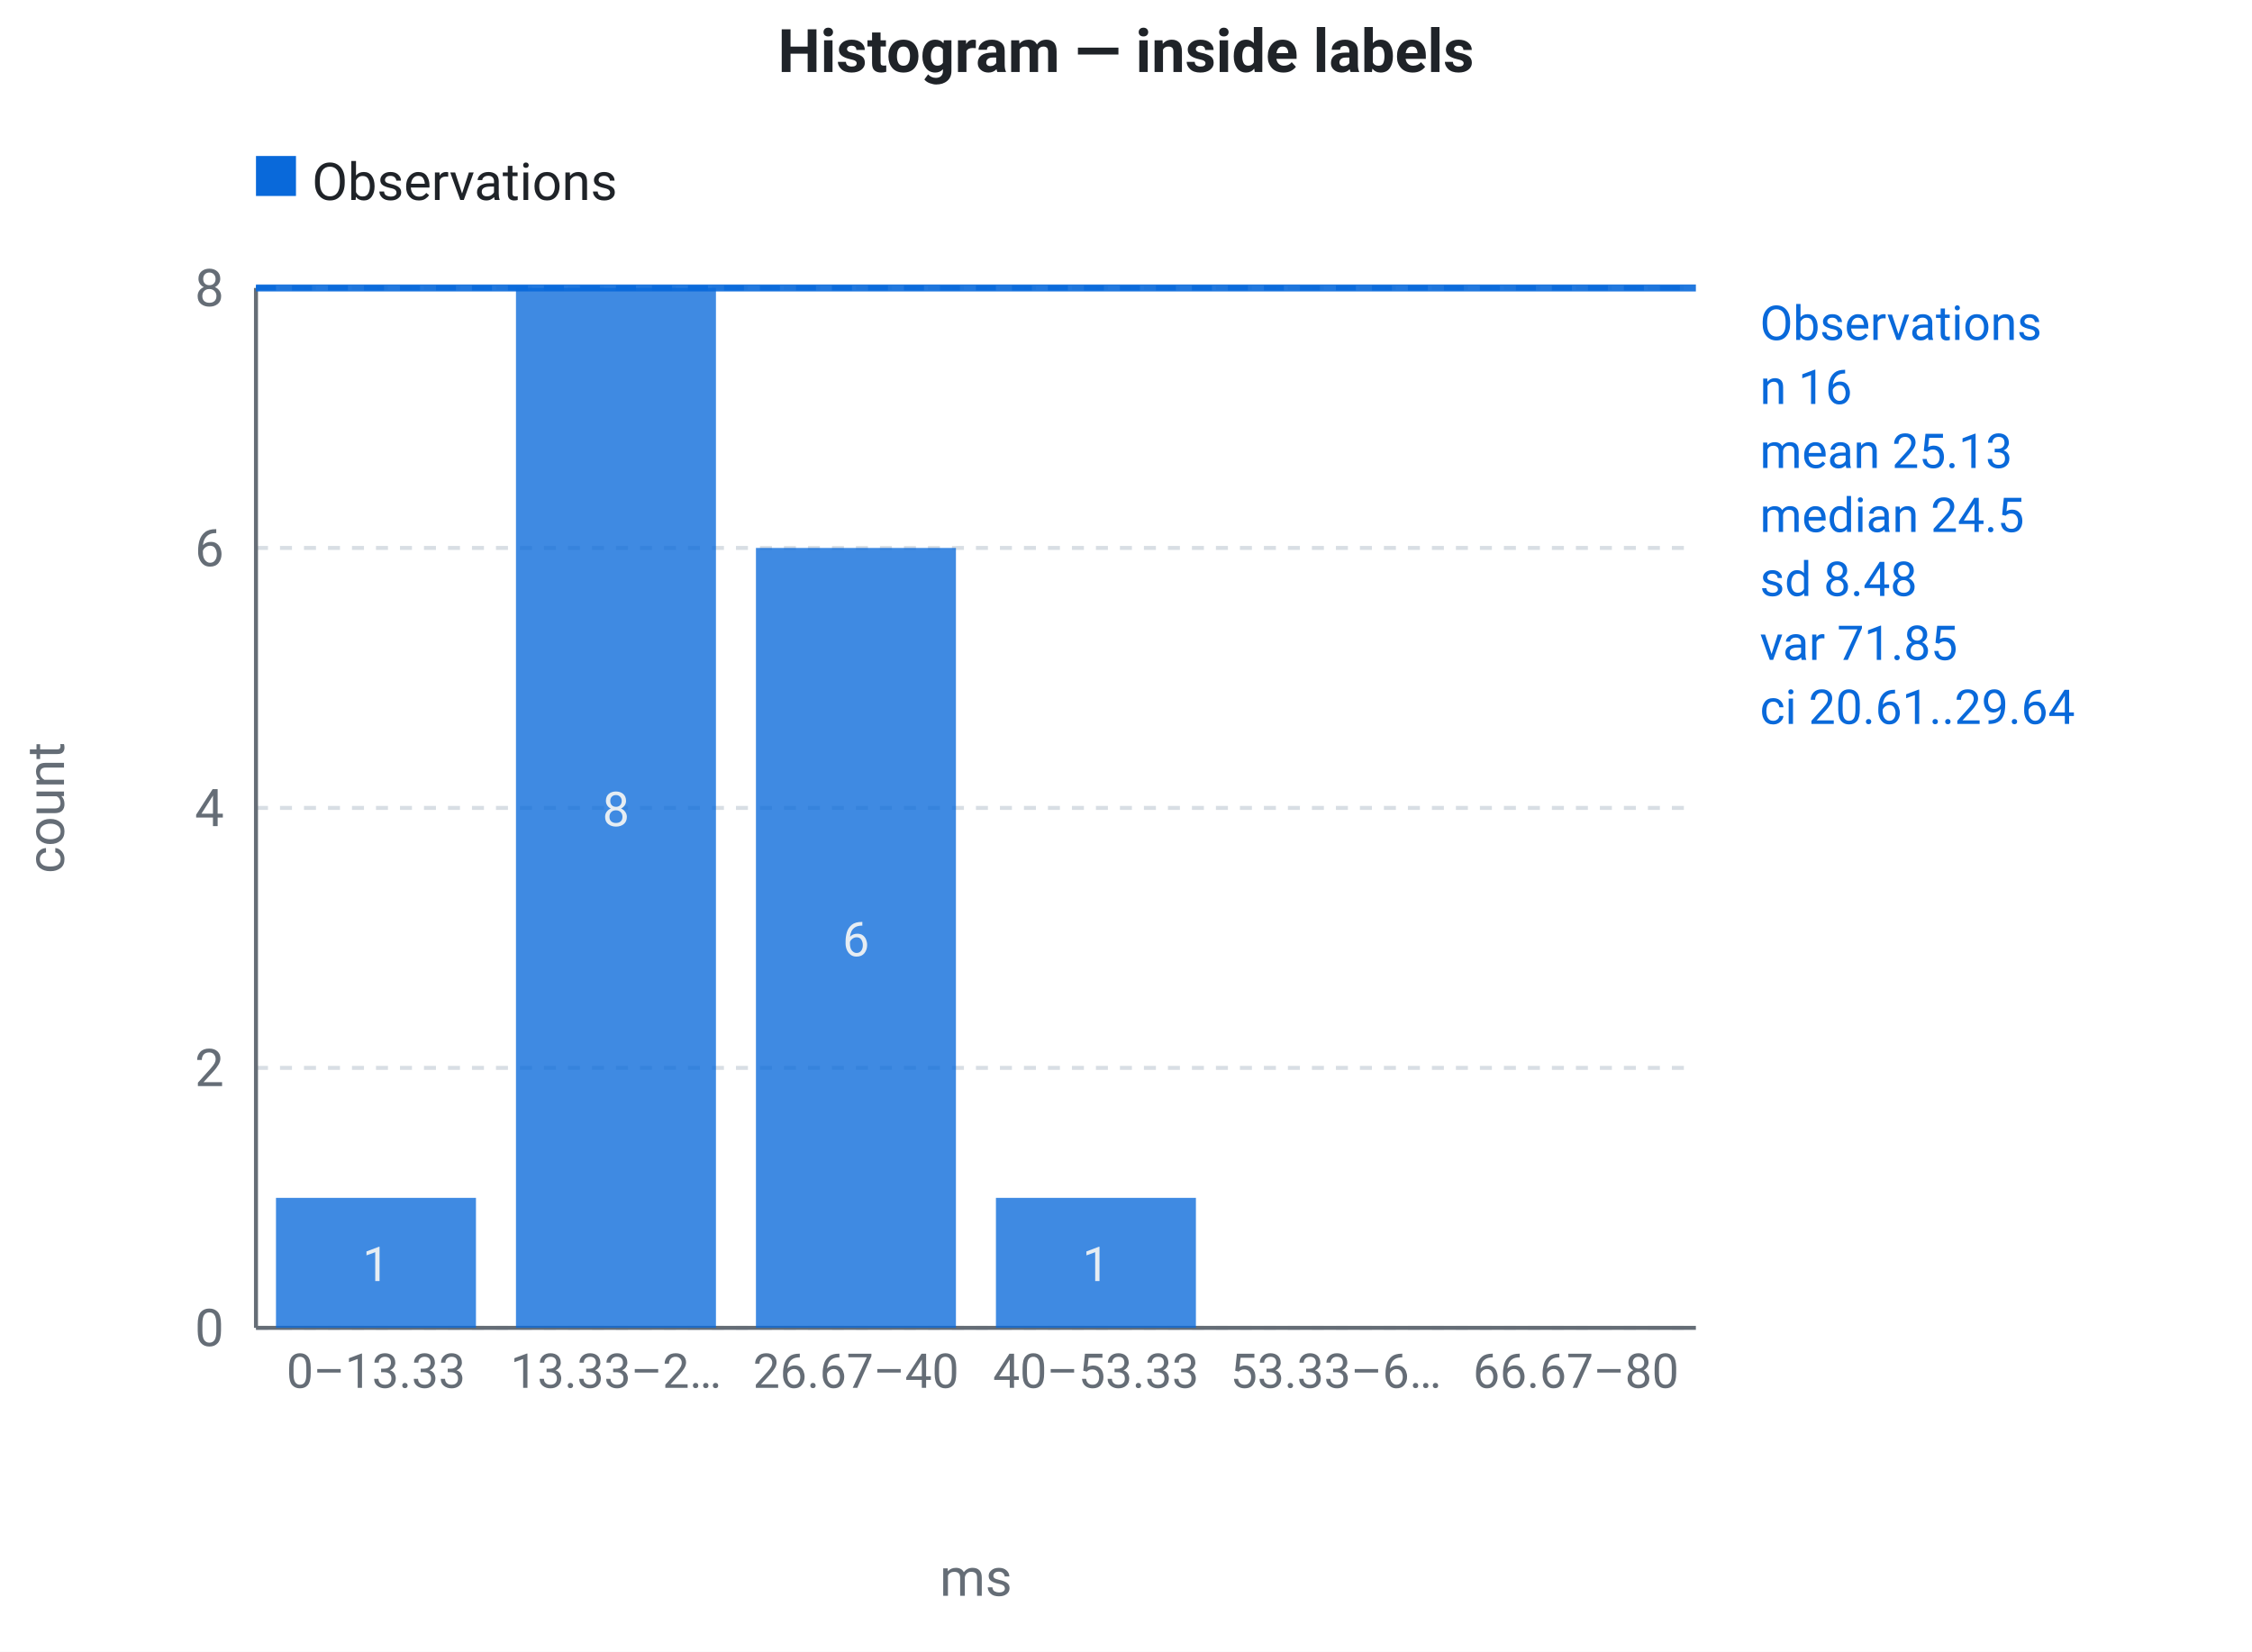
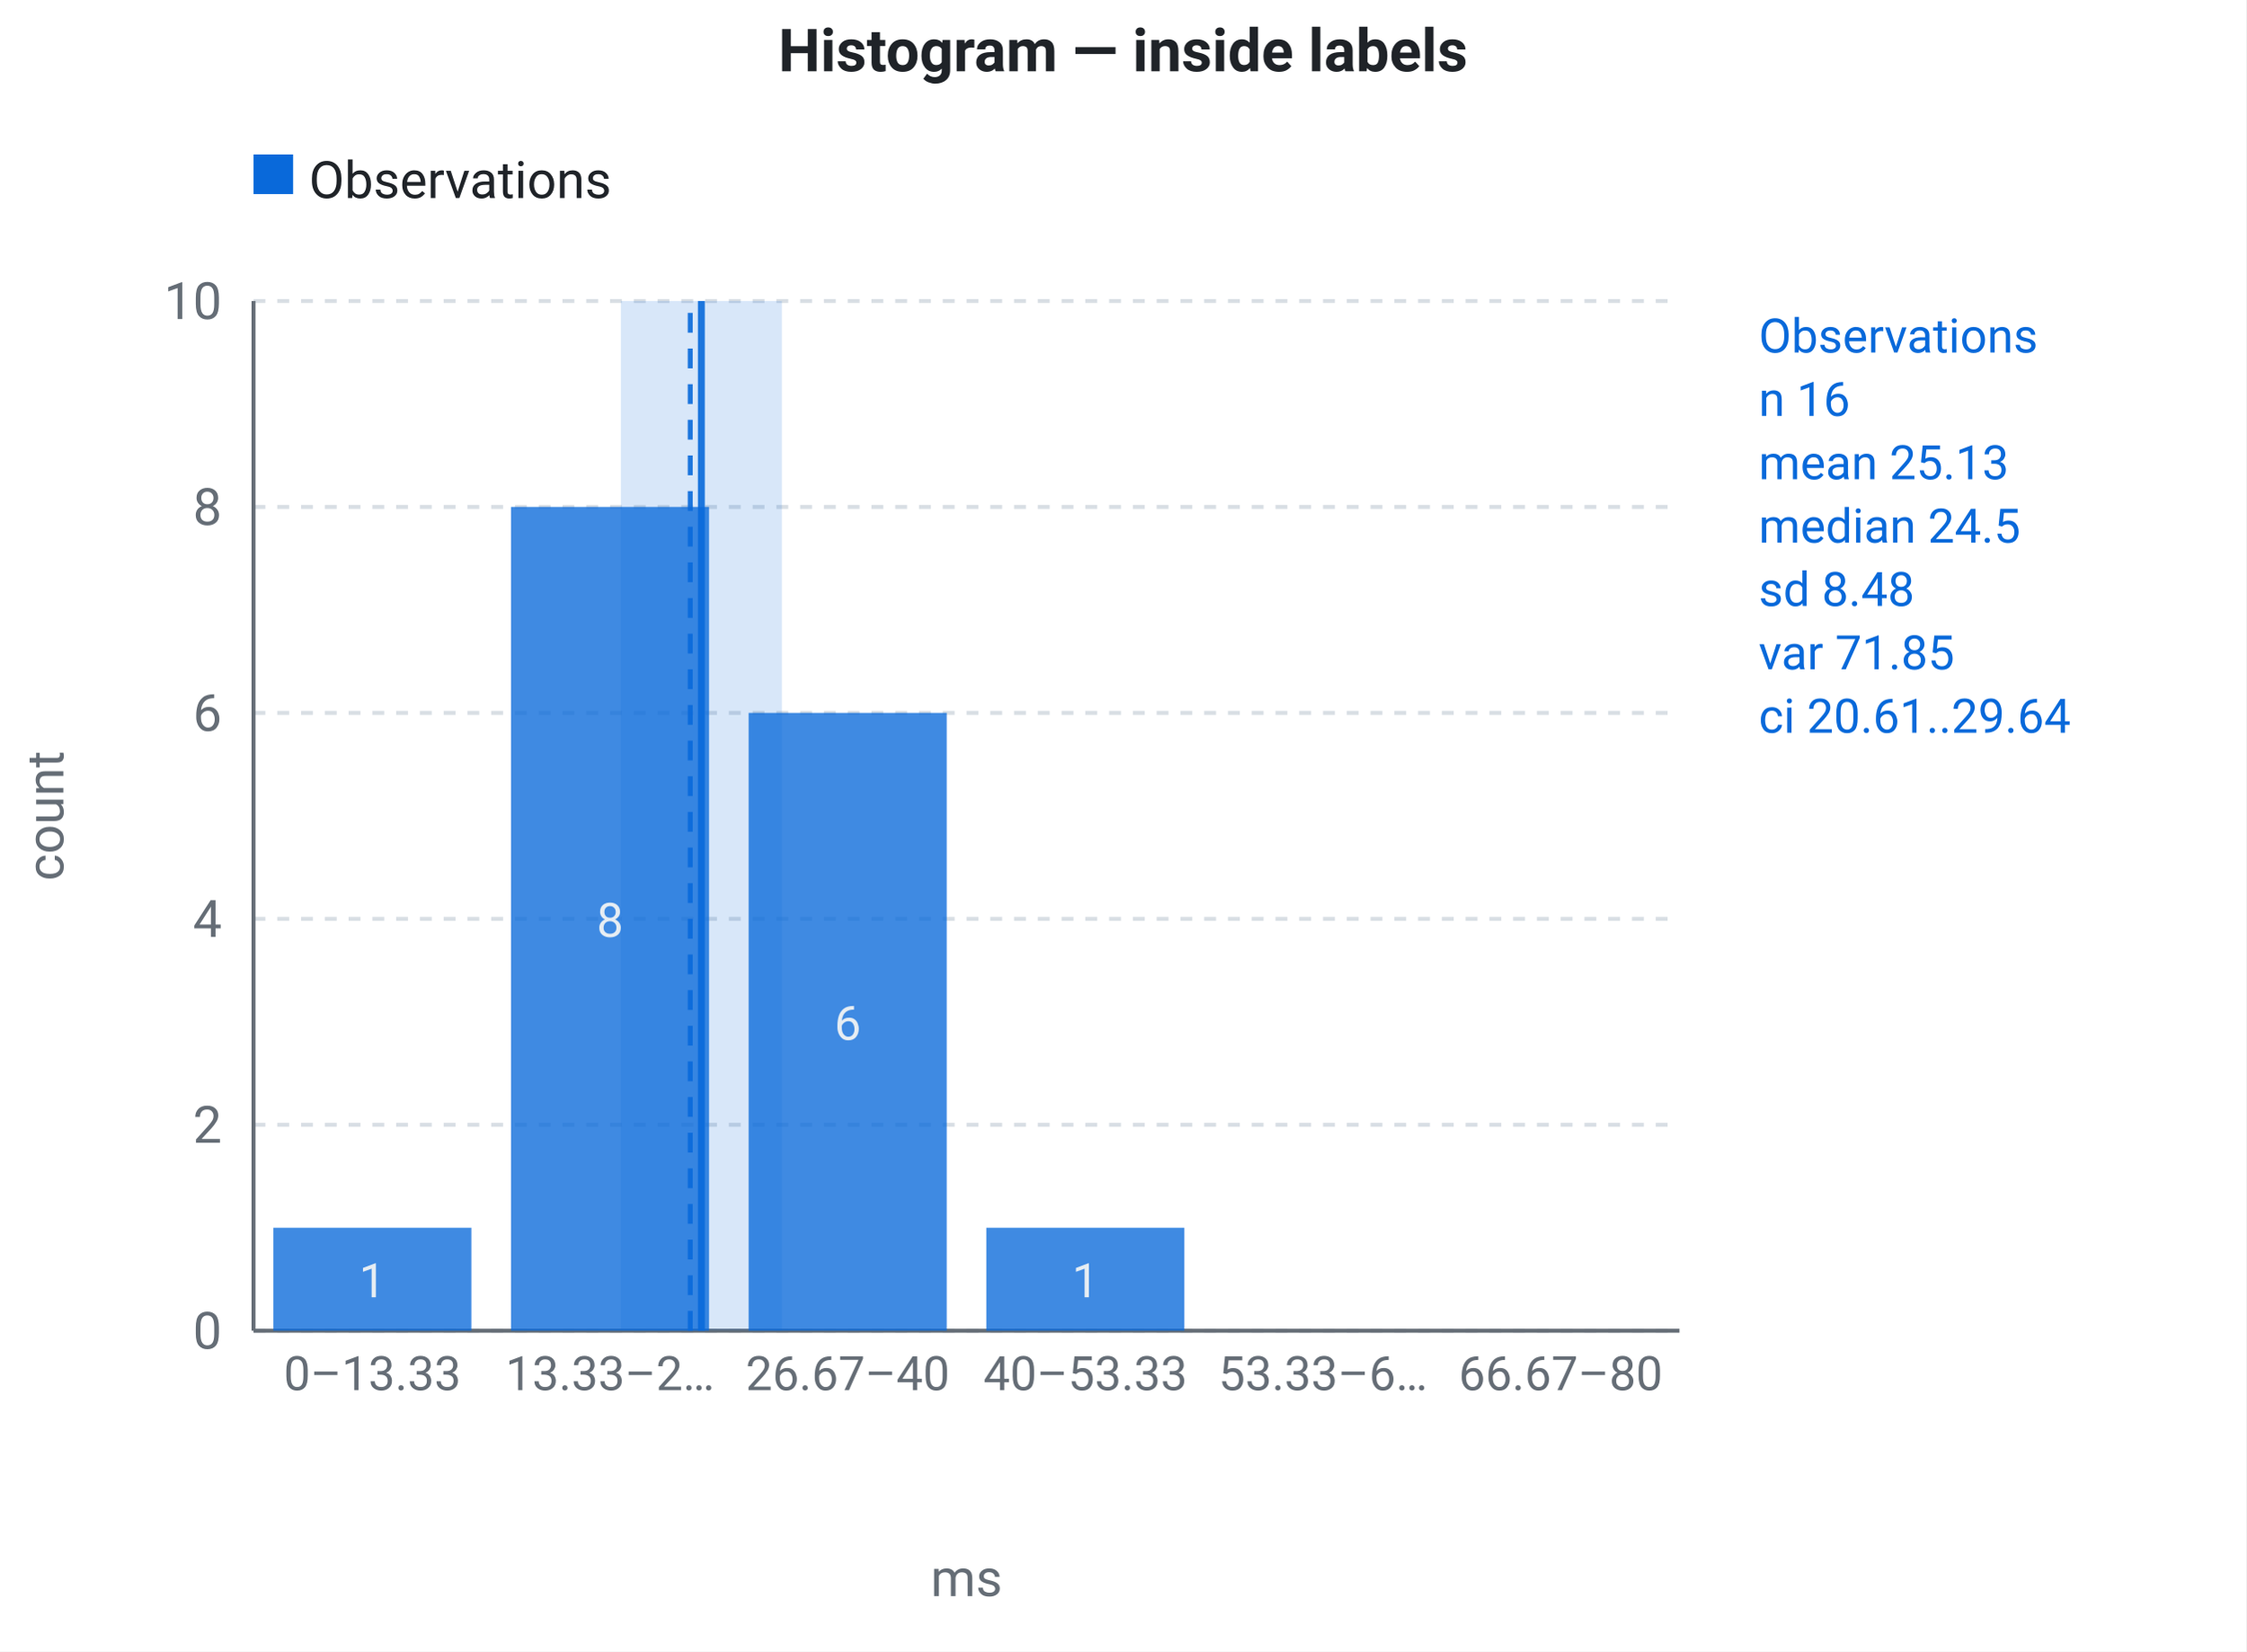
- <svg xmlns="http://www.w3.org/2000/svg" viewBox="0 0 563.04 413" width="563.04" height="413" role="img" font-family="system-ui, -apple-system, &quot;Segoe UI&quot;, Roboto, sans-serif">
-   <rect data-bg="canvas" x="0" y="0" width="563.04" height="413" fill="#ffffff" />
-   <text x="281.52" y="18" fill="#1f2328" font-size="15" text-anchor="middle" font-weight="600">Histogram — inside labels</text>
+ <svg xmlns="http://www.w3.org/2000/svg" viewBox="0 0 567.04 417" width="567.04" height="417" role="img" font-family="system-ui, -apple-system, &quot;Segoe UI&quot;, Roboto, sans-serif">
+   <rect data-bg="canvas" x="0" y="0" width="567.04" height="417" fill="#ffffff" />
+   <text x="283.52" y="18" fill="#1f2328" font-size="15" text-anchor="middle" font-weight="600">Histogram — inside labels</text>
  <rect x="64" y="39" width="10" height="10" fill="#0969da" />
  <text x="78" y="50" fill="#1f2328" font-size="13" text-anchor="start">Observations</text>
-   <line x1="64" y1="332" x2="424" y2="332" stroke="#d8dee4" stroke-width="1" stroke-dasharray="3 3" />
-   <text x="56" y="336.55" fill="#656d76" font-size="13" text-anchor="end">0</text>
-   <line x1="64" y1="267" x2="424" y2="267" stroke="#d8dee4" stroke-width="1" stroke-dasharray="3 3" />
-   <text x="56" y="271.55" fill="#656d76" font-size="13" text-anchor="end">2</text>
-   <line x1="64" y1="202" x2="424" y2="202" stroke="#d8dee4" stroke-width="1" stroke-dasharray="3 3" />
-   <text x="56" y="206.55" fill="#656d76" font-size="13" text-anchor="end">4</text>
-   <line x1="64" y1="137" x2="424" y2="137" stroke="#d8dee4" stroke-width="1" stroke-dasharray="3 3" />
-   <text x="56" y="141.55" fill="#656d76" font-size="13" text-anchor="end">6</text>
-   <line x1="64" y1="72" x2="424" y2="72" stroke="#d8dee4" stroke-width="1" stroke-dasharray="3 3" />
-   <text x="56" y="76.55" fill="#656d76" font-size="13" text-anchor="end">8</text>
-   <text x="16" y="202" fill="#656d76" font-size="13" text-anchor="middle" transform="rotate(-90 16 202)">count</text>
-   <line x1="64" y1="72" x2="64" y2="332" stroke="#656d76" stroke-width="1" />
-   <line x1="64" y1="332" x2="424" y2="332" stroke="#656d76" stroke-width="1" />
-   <rect x="64" y="72" width="360" height="0" fill="#0969da" opacity="0.16" />
-   <rect x="69" y="299.5" width="50" height="32.5" fill="#0969da" opacity="0.78" />
-   <text x="94" y="320.3" fill="#e6edf3" font-size="12" text-anchor="middle">1</text>
-   <rect x="129" y="72" width="50" height="260" fill="#0969da" opacity="0.78" />
-   <text x="154" y="206.55" fill="#e6edf3" font-size="12" text-anchor="middle">8</text>
-   <rect x="189" y="137" width="50" height="195" fill="#0969da" opacity="0.78" />
-   <text x="214" y="239.05" fill="#e6edf3" font-size="12" text-anchor="middle">6</text>
-   <rect x="249" y="299.5" width="50" height="32.5" fill="#0969da" opacity="0.78" />
-   <text x="274" y="320.3" fill="#e6edf3" font-size="12" text-anchor="middle">1</text>
-   <text x="94" y="347" fill="#656d76" font-size="12" text-anchor="middle">0–13.33</text>
-   <text x="154" y="347" fill="#656d76" font-size="12" text-anchor="middle">13.33–2…</text>
-   <text x="214" y="347" fill="#656d76" font-size="12" text-anchor="middle">26.67–40</text>
-   <text x="274" y="347" fill="#656d76" font-size="12" text-anchor="middle">40–53.33</text>
-   <text x="334" y="347" fill="#656d76" font-size="12" text-anchor="middle">53.33–6…</text>
-   <text x="394" y="347" fill="#656d76" font-size="12" text-anchor="middle">66.67–80</text>
-   <line x1="64" y1="72" x2="424" y2="72" stroke="#0969da" stroke-width="1.75" opacity="0.9" />
-   <line x1="64" y1="72" x2="424" y2="72" stroke="#0969da" stroke-width="1.25" stroke-dasharray="5 4" opacity="0.9" />
-   <text x="440" y="85" fill="#0969da" font-size="12" text-anchor="start">Observations</text>
-   <text x="440" y="101" fill="#0969da" font-size="12" text-anchor="start">n 16</text>
-   <text x="440" y="117" fill="#0969da" font-size="12" text-anchor="start">mean 25.13</text>
-   <text x="440" y="133" fill="#0969da" font-size="12" text-anchor="start">median 24.5</text>
-   <text x="440" y="149" fill="#0969da" font-size="12" text-anchor="start">sd 8.48</text>
-   <text x="440" y="165" fill="#0969da" font-size="12" text-anchor="start">var 71.85</text>
-   <text x="440" y="181" fill="#0969da" font-size="12" text-anchor="start">ci 20.61..29.64</text>
-   <text x="244" y="399" fill="#656d76" font-size="13" text-anchor="middle">ms</text>
+   <line x1="64" y1="336" x2="424" y2="336" stroke="#d8dee4" stroke-width="1" stroke-dasharray="3 3" />
+   <text x="56" y="340.55" fill="#656d76" font-size="13" text-anchor="end">0</text>
+   <line x1="64" y1="284" x2="424" y2="284" stroke="#d8dee4" stroke-width="1" stroke-dasharray="3 3" />
+   <text x="56" y="288.55" fill="#656d76" font-size="13" text-anchor="end">2</text>
+   <line x1="64" y1="232" x2="424" y2="232" stroke="#d8dee4" stroke-width="1" stroke-dasharray="3 3" />
+   <text x="56" y="236.55" fill="#656d76" font-size="13" text-anchor="end">4</text>
+   <line x1="64" y1="180" x2="424" y2="180" stroke="#d8dee4" stroke-width="1" stroke-dasharray="3 3" />
+   <text x="56" y="184.55" fill="#656d76" font-size="13" text-anchor="end">6</text>
+   <line x1="64" y1="128" x2="424" y2="128" stroke="#d8dee4" stroke-width="1" stroke-dasharray="3 3" />
+   <text x="56" y="132.55" fill="#656d76" font-size="13" text-anchor="end">8</text>
+   <line x1="64" y1="76" x2="424" y2="76" stroke="#d8dee4" stroke-width="1" stroke-dasharray="3 3" />
+   <text x="56" y="80.55" fill="#656d76" font-size="13" text-anchor="end">10</text>
+   <text x="16" y="206" fill="#656d76" font-size="13" text-anchor="middle" transform="rotate(-90 16 206)">count</text>
+   <line x1="64" y1="76" x2="64" y2="336" stroke="#656d76" stroke-width="1" />
+   <line x1="64" y1="336" x2="424" y2="336" stroke="#656d76" stroke-width="1" />
+   <rect x="156.74" y="76" width="40.65" height="260" fill="#0969da" opacity="0.16" />
+   <rect x="69" y="310" width="50" height="26" fill="#0969da" opacity="0.78" />
+   <text x="94" y="327.55" fill="#e6edf3" font-size="12" text-anchor="middle">1</text>
+   <rect x="129" y="128" width="50" height="208" fill="#0969da" opacity="0.78" />
+   <text x="154" y="236.55" fill="#e6edf3" font-size="12" text-anchor="middle">8</text>
+   <rect x="189" y="180" width="50" height="156" fill="#0969da" opacity="0.78" />
+   <text x="214" y="262.55" fill="#e6edf3" font-size="12" text-anchor="middle">6</text>
+   <rect x="249" y="310" width="50" height="26" fill="#0969da" opacity="0.78" />
+   <text x="274" y="327.55" fill="#e6edf3" font-size="12" text-anchor="middle">1</text>
+   <text x="94" y="351" fill="#656d76" font-size="12" text-anchor="middle">0–13.33</text>
+   <text x="154" y="351" fill="#656d76" font-size="12" text-anchor="middle">13.33–2…</text>
+   <text x="214" y="351" fill="#656d76" font-size="12" text-anchor="middle">26.67–40</text>
+   <text x="274" y="351" fill="#656d76" font-size="12" text-anchor="middle">40–53.33</text>
+   <text x="334" y="351" fill="#656d76" font-size="12" text-anchor="middle">53.33–6…</text>
+   <text x="394" y="351" fill="#656d76" font-size="12" text-anchor="middle">66.67–80</text>
+   <line x1="177.06" y1="336" x2="177.06" y2="76" stroke="#0969da" stroke-width="1.75" opacity="0.9" />
+   <line x1="174.25" y1="336" x2="174.25" y2="76" stroke="#0969da" stroke-width="1.25" stroke-dasharray="5 4" opacity="0.9" />
+   <text x="444" y="89" fill="#0969da" font-size="12" text-anchor="start">Observations</text>
+   <text x="444" y="105" fill="#0969da" font-size="12" text-anchor="start">n 16</text>
+   <text x="444" y="121" fill="#0969da" font-size="12" text-anchor="start">mean 25.13</text>
+   <text x="444" y="137" fill="#0969da" font-size="12" text-anchor="start">median 24.5</text>
+   <text x="444" y="153" fill="#0969da" font-size="12" text-anchor="start">sd 8.48</text>
+   <text x="444" y="169" fill="#0969da" font-size="12" text-anchor="start">var 71.85</text>
+   <text x="444" y="185" fill="#0969da" font-size="12" text-anchor="start">ci 20.61..29.64</text>
+   <text x="244" y="403" fill="#656d76" font-size="13" text-anchor="middle">ms</text>
</svg>
